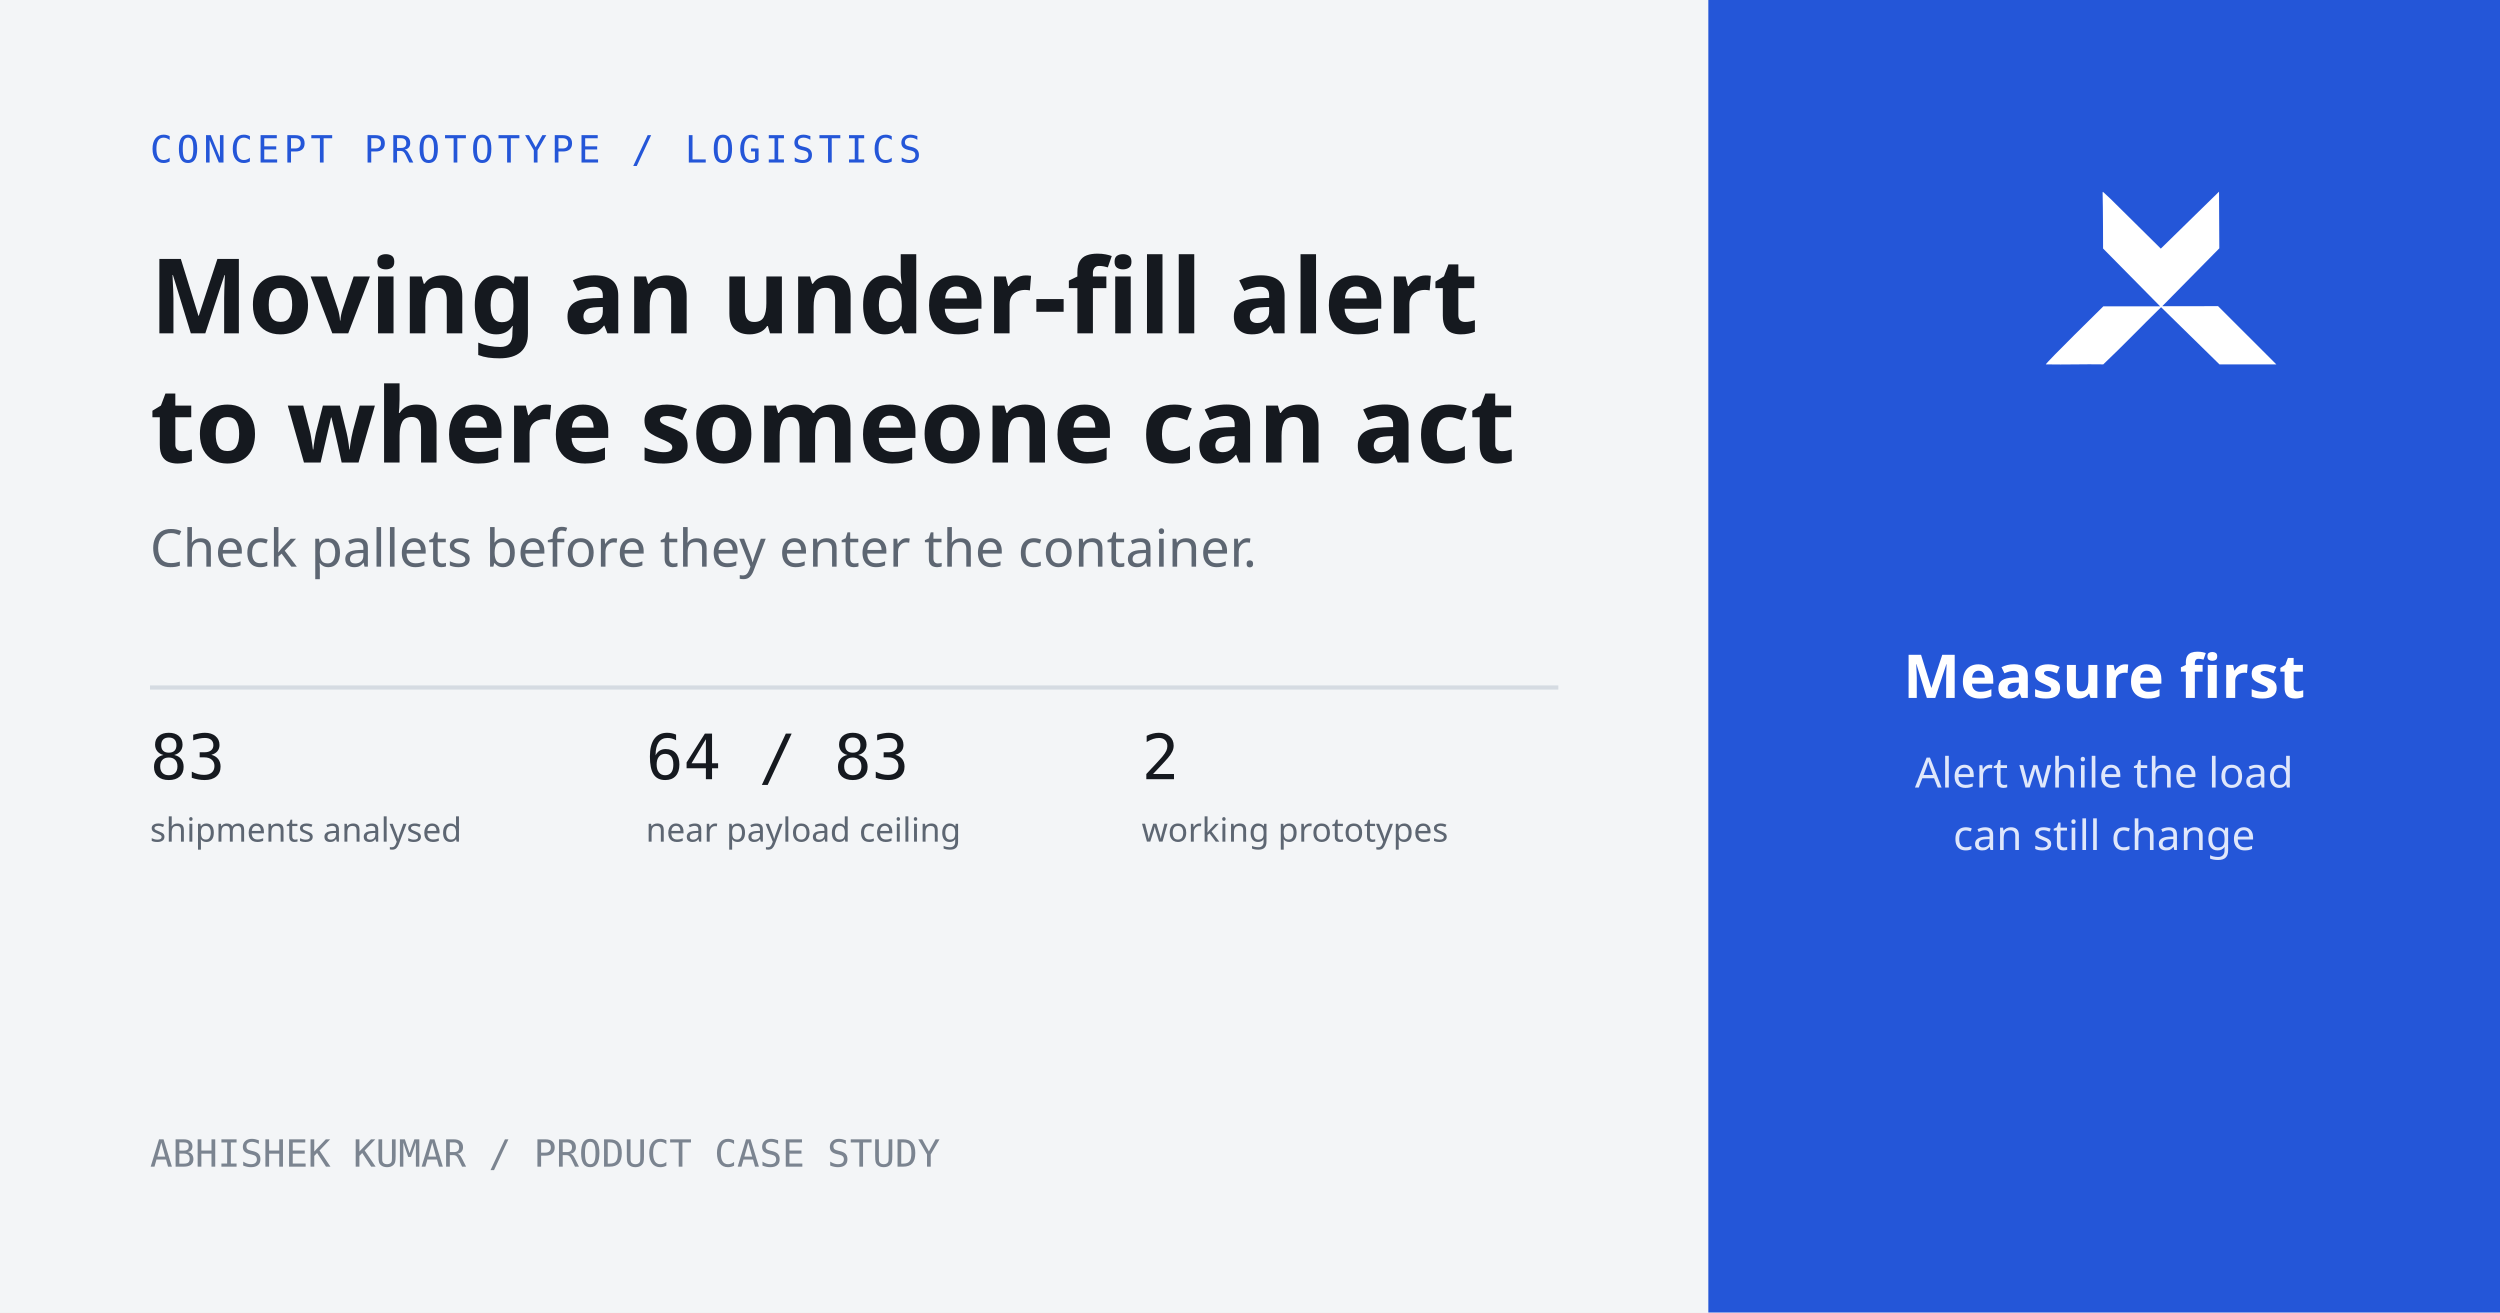
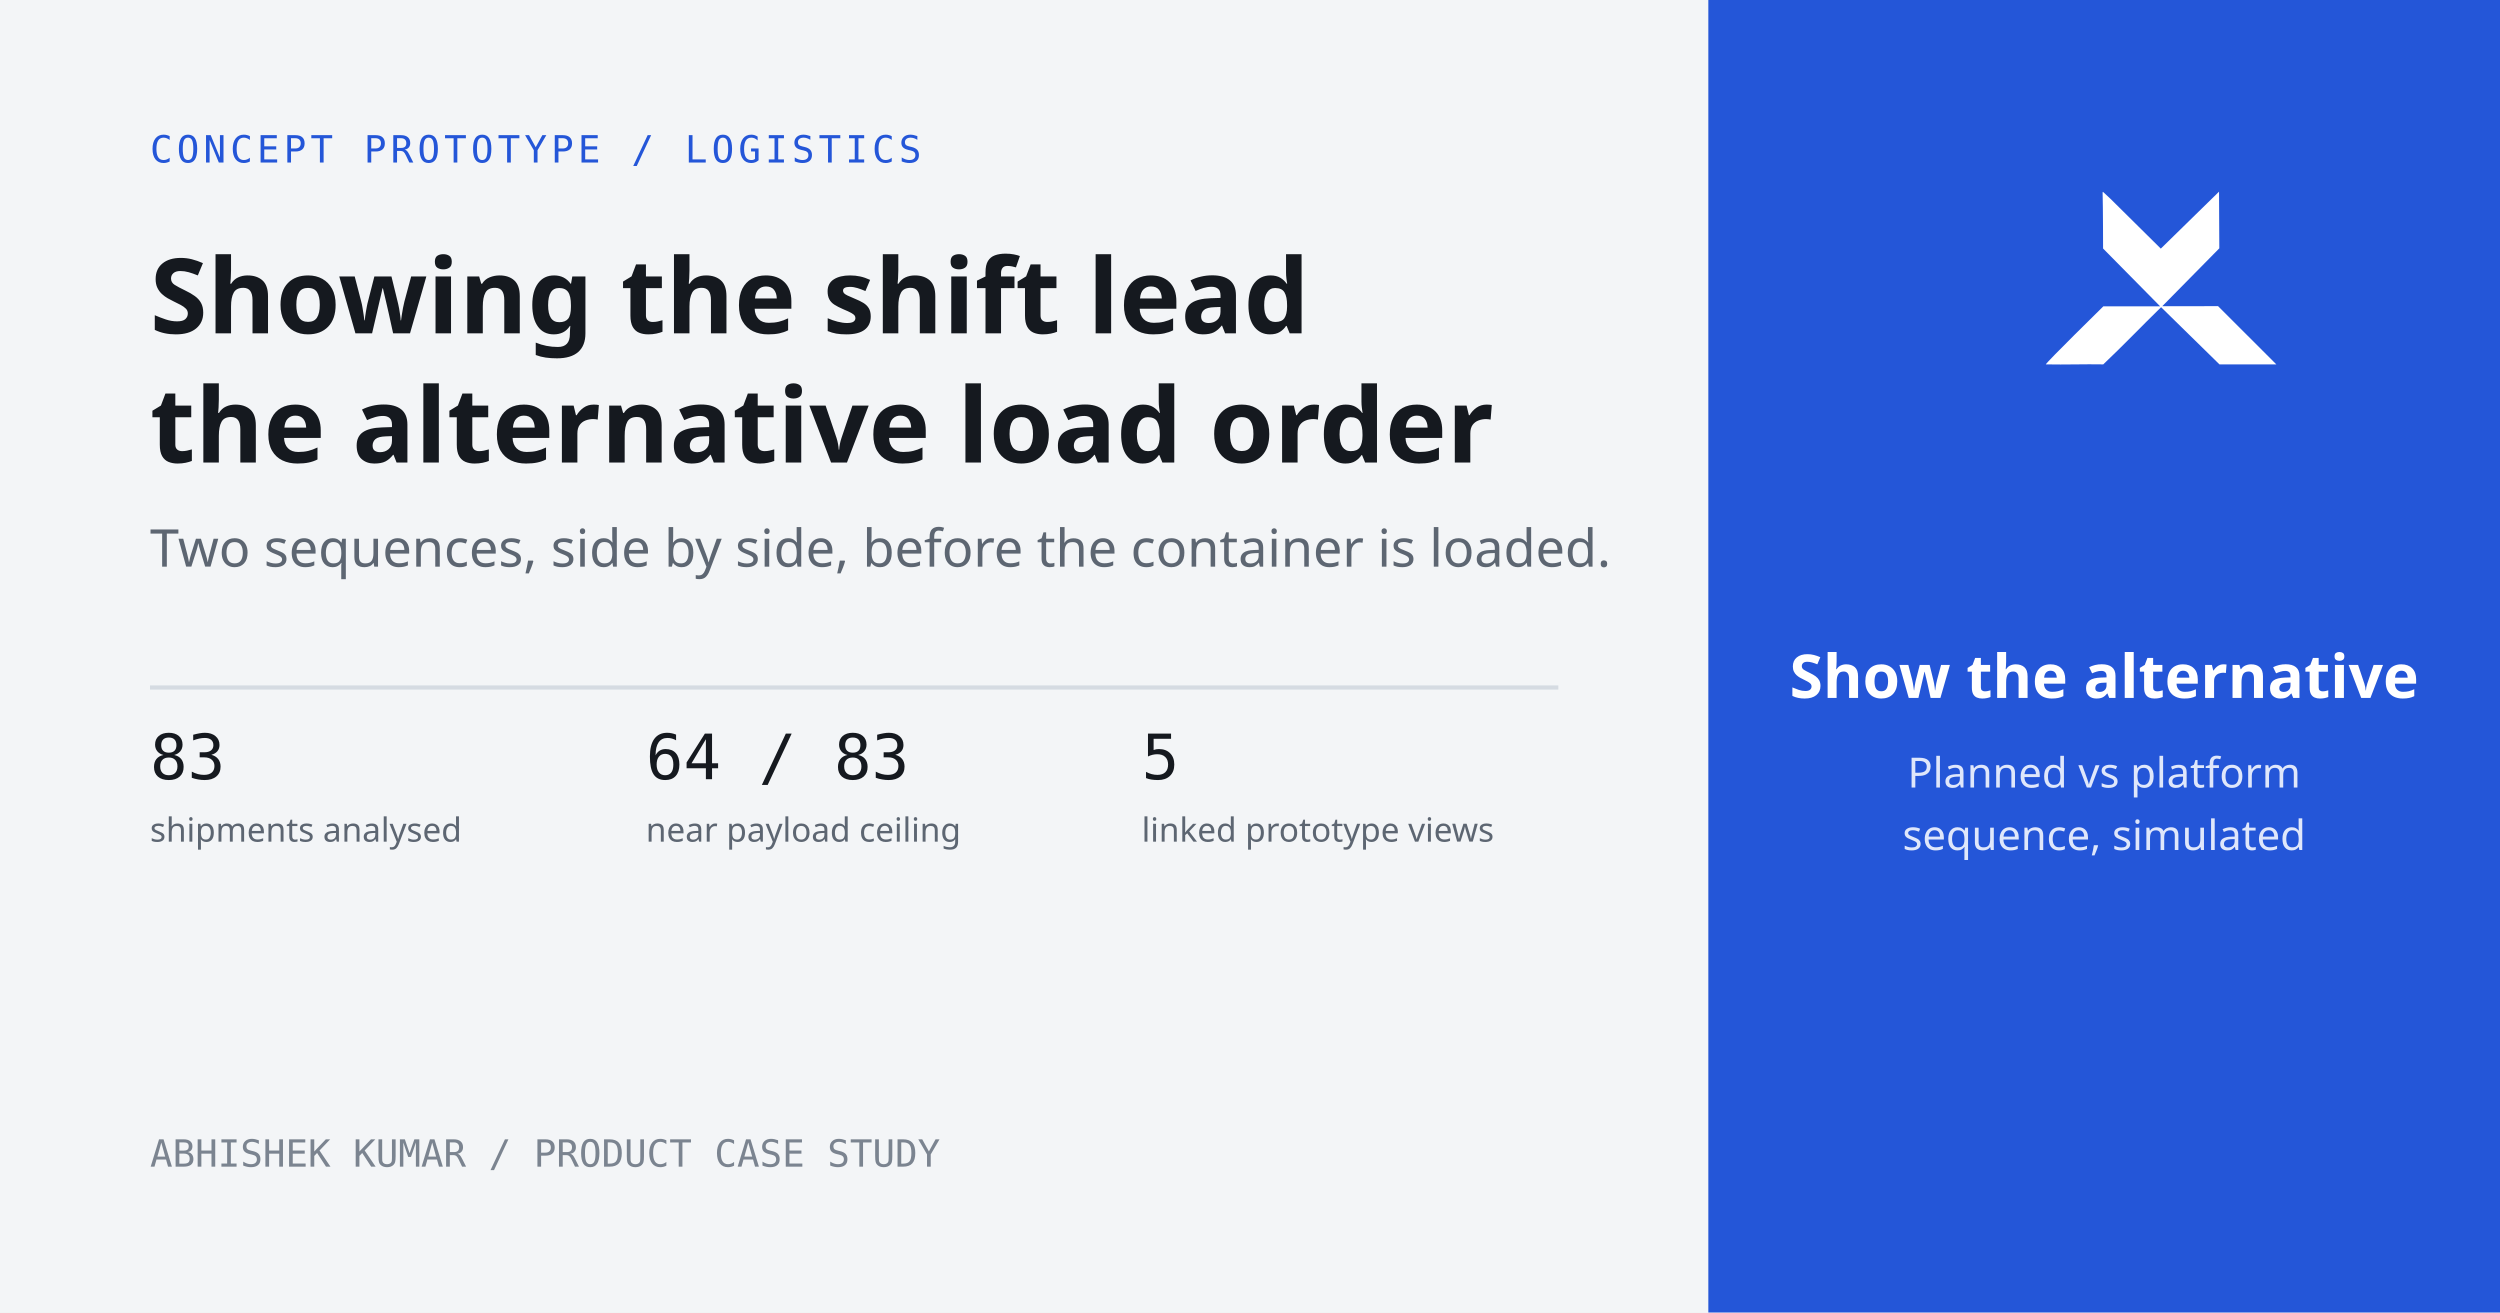
<svg xmlns="http://www.w3.org/2000/svg" viewBox="0 0 1200 630">
  <rect width="1200" height="630" fill="#f3f5f7" />
  <rect x="820" width="380" height="630" fill="#2456d8" />
  <text x="72" y="78" fill="#2456d8" font-family="IBM Plex Mono, monospace" font-size="18" letter-spacing="2">CONCEPT PROTOTYPE / LOGISTICS</text>
-   <text x="72" y="160" fill="#15191f" font-family="Manrope, sans-serif" font-size="50" font-weight="650">Moving an under-fill alert</text>
-   <text x="72" y="222" fill="#15191f" font-family="Manrope, sans-serif" font-size="50" font-weight="650">to where someone can act</text>
-   <text x="72" y="272" fill="#5d6672" font-family="Manrope, sans-serif" font-size="25">Check pallets before they enter the container.</text>
+   <text x="72" y="160" fill="#15191f" font-family="Manrope, sans-serif" font-size="50" font-weight="650">Showing the shift lead</text>
+   <text x="72" y="222" fill="#15191f" font-family="Manrope, sans-serif" font-size="50" font-weight="650">the alternative load order</text>
+   <text x="72" y="272" fill="#5d6672" font-family="Manrope, sans-serif" font-size="25">Two sequences, side by side, before the container is loaded.</text>
  <line x1="72" y1="330" x2="748" y2="330" stroke="#d5dbe2" stroke-width="2" />
  <g transform="translate(72 374)">
    <text x="0" y="0" fill="#15191f" font-family="IBM Plex Mono, monospace" font-size="30">83</text>
    <text x="0" y="30" fill="#5d6672" font-family="Manrope, sans-serif" font-size="16">shipments analysed</text>
    <text x="238" y="0" fill="#15191f" font-family="IBM Plex Mono, monospace" font-size="30">64 / 83</text>
    <text x="238" y="30" fill="#5d6672" font-family="Manrope, sans-serif" font-size="16">near payload ceiling</text>
-     <text x="476" y="0" fill="#15191f" font-family="IBM Plex Mono, monospace" font-size="30">2</text>
-     <text x="476" y="30" fill="#5d6672" font-family="Manrope, sans-serif" font-size="16">working prototypes</text>
+     <text x="476" y="0" fill="#15191f" font-family="IBM Plex Mono, monospace" font-size="30">5</text>
+     <text x="476" y="30" fill="#5d6672" font-family="Manrope, sans-serif" font-size="16">linked prototype views</text>
  </g>
  <text x="72" y="560" fill="#7b8490" font-family="IBM Plex Mono, monospace" font-size="18">ABHISHEK KUMAR / PRODUCT CASE STUDY</text>
  <g transform="translate(982 92) scale(3.1)" fill="#ffffff">
    <path d="M17.803 8.818 26.818 0l.043 8.773-8.835 8.965 8.641-.012 9.024 9.017h-8.806l-9.037-8.855c-2.974 2.901-5.937 5.999-8.955 8.855-2.899-.057-5.81.066-8.893 0 .037-.281 8.908-8.99 8.908-8.99l8.789-.003L8.864 8.803S8.858 2.489 8.792.119c-.002-.051.059-.09.059-.09l1.176 1.095 7.776 7.694Z" />
  </g>
-   <text x="1010" y="335" fill="#ffffff" font-family="Manrope, sans-serif" font-size="29" font-weight="650" text-anchor="middle">Measure first</text>
-   <text x="1010" y="378" fill="#dfe7fb" font-family="Manrope, sans-serif" font-size="20" text-anchor="middle">Alert while the load</text>
-   <text x="1010" y="408" fill="#dfe7fb" font-family="Manrope, sans-serif" font-size="20" text-anchor="middle">can still change</text>
+   <text x="1010" y="335" fill="#ffffff" font-family="Manrope, sans-serif" font-size="29" font-weight="650" text-anchor="middle">Show the alternative</text>
+   <text x="1010" y="378" fill="#dfe7fb" font-family="Manrope, sans-serif" font-size="20" text-anchor="middle">Planned vs platform</text>
+   <text x="1010" y="408" fill="#dfe7fb" font-family="Manrope, sans-serif" font-size="20" text-anchor="middle">sequence, simulated</text>
</svg>
